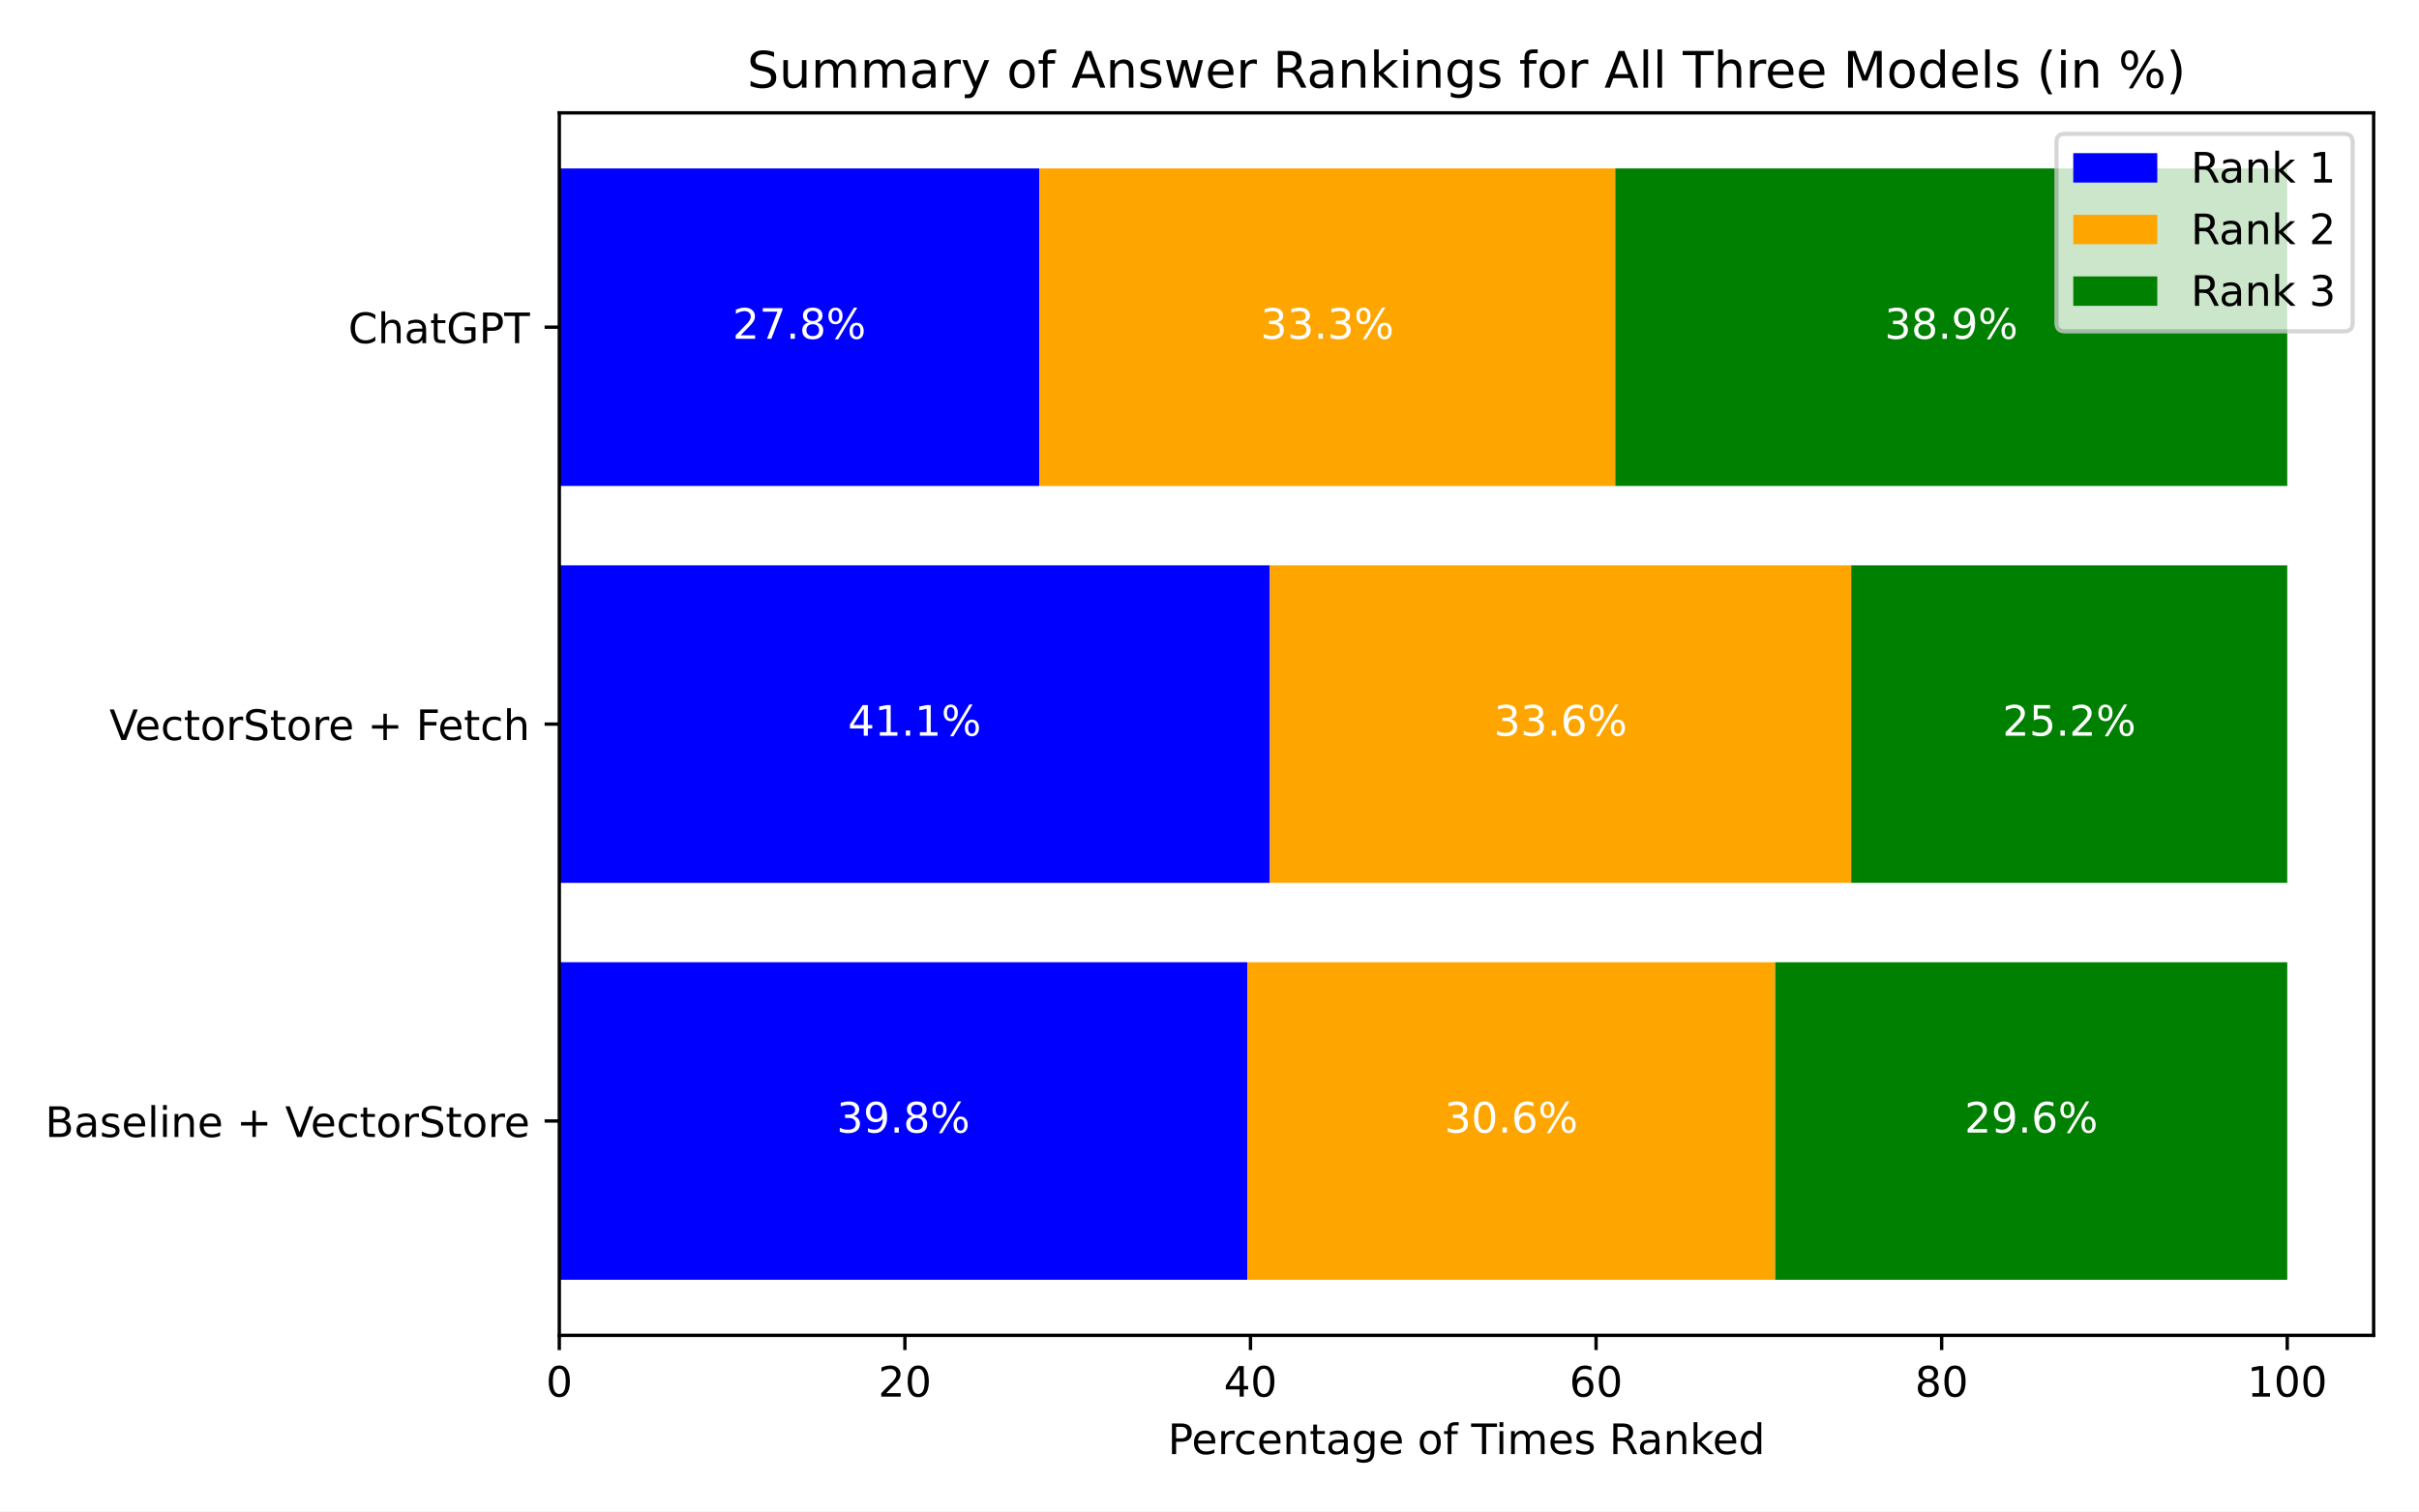
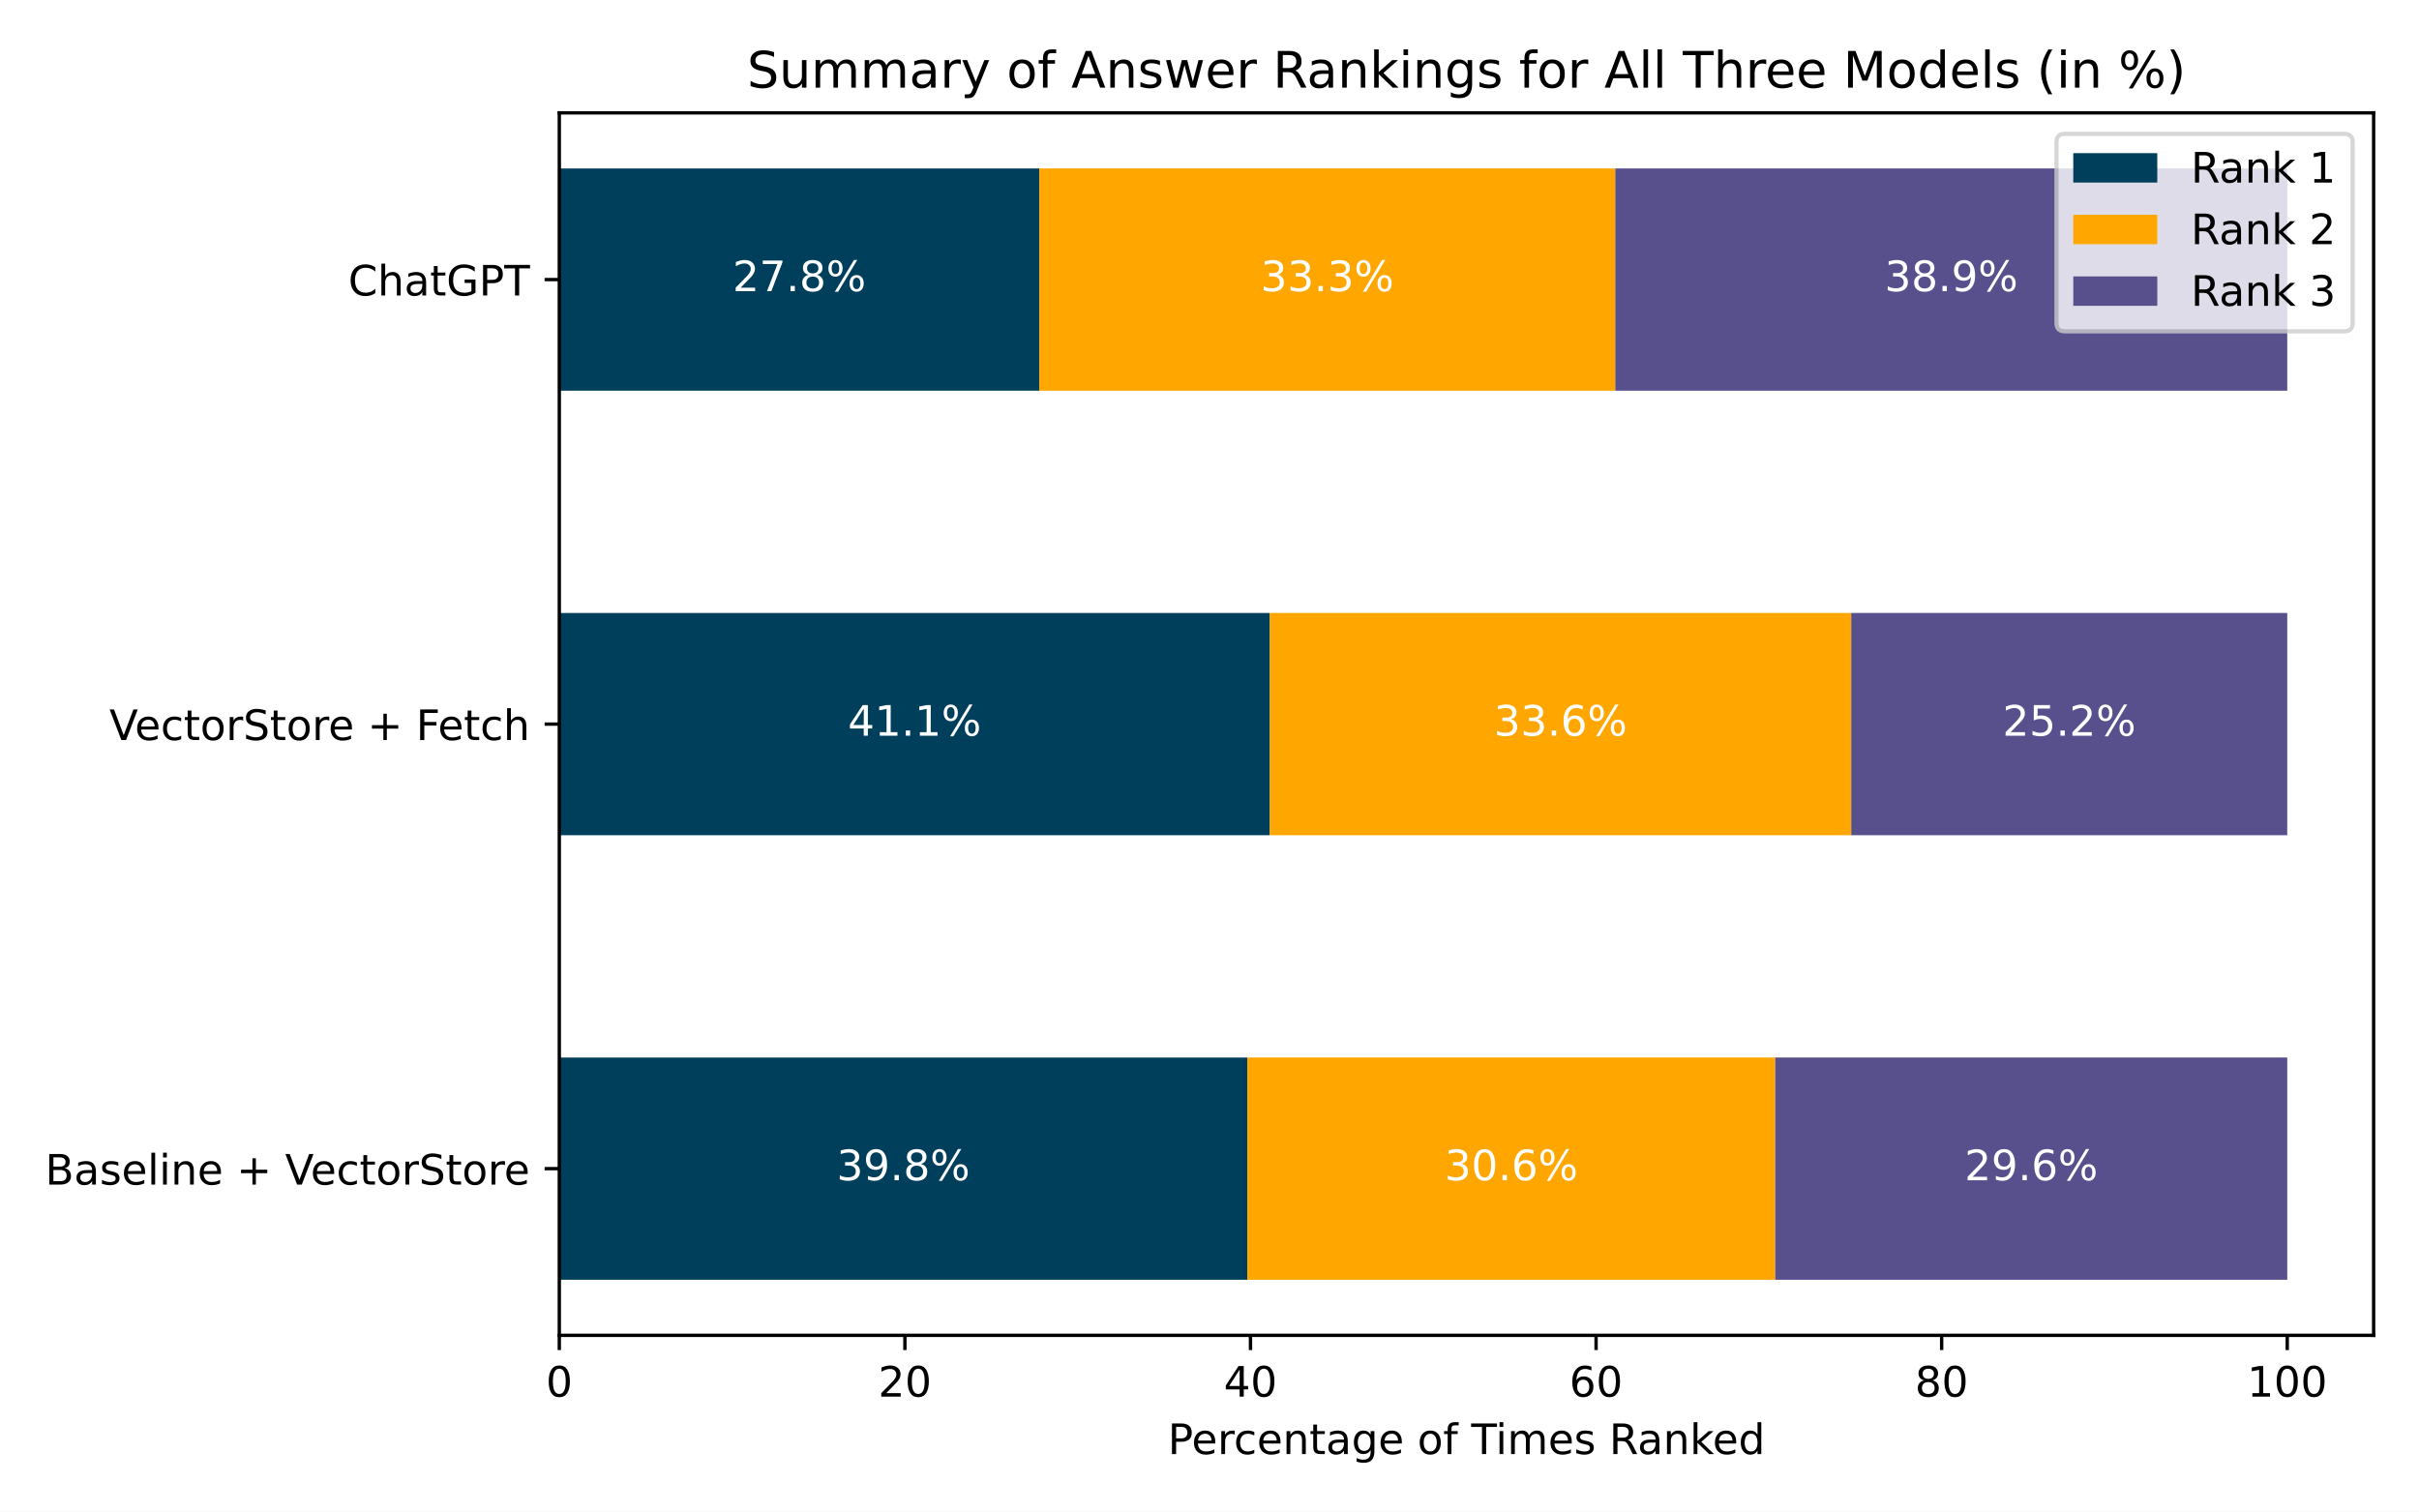
<svg xmlns="http://www.w3.org/2000/svg" xmlns:xlink="http://www.w3.org/1999/xlink" width="576pt" height="360pt" viewBox="0 0 576 360" version="1.1">
  <defs>
    <style type="text/css">*{stroke-linejoin: round; stroke-linecap: butt}</style>
  </defs>
  <g id="figure_1">
    <g id="patch_1">
      <path d="M 0 360  L 576 360  L 576 0  L 0 0  z " style="fill: #ffffff" />
    </g>
    <g id="axes_1">
      <g id="patch_2">
        <path d="M 133.18 318.04  L 565.2 318.04  L 565.2 26.88  L 133.18 26.88  z " style="fill: #ffffff" />
      </g>
      <g id="patch_3">
-         <path d="M 133.18 304.805  L 296.997 304.805  L 296.997 229.179  L 133.18 229.179  z " clip-path="url(#p30905cd3c8)" style="fill: #0000ff" />
+         <path d="M 133.18 304.805  L 296.997 304.805  L 296.997 251.867  L 133.18 251.867  z " clip-path="url(#p3f397ce6ee)" style="fill: #003f5c" />
      </g>
      <g id="patch_4">
-         <path d="M 133.18 210.273  L 302.373 210.273  L 302.373 134.647  L 133.18 134.647  z " clip-path="url(#p30905cd3c8)" style="fill: #0000ff" />
+         <path d="M 133.18 198.929  L 302.373 198.929  L 302.373 145.991  L 133.18 145.991  z " clip-path="url(#p3f397ce6ee)" style="fill: #003f5c" />
      </g>
      <g id="patch_5">
-         <path d="M 133.18 115.741  L 247.471 115.741  L 247.471 40.115  L 133.18 40.115  z " clip-path="url(#p30905cd3c8)" style="fill: #0000ff" />
+         <path d="M 133.18 93.053  L 247.471 93.053  L 247.471 40.115  L 133.18 40.115  z " clip-path="url(#p3f397ce6ee)" style="fill: #003f5c" />
      </g>
      <g id="patch_6">
-         <path d="M 296.997 304.805  L 422.717 304.805  L 422.717 229.179  L 296.997 229.179  z " clip-path="url(#p30905cd3c8)" style="fill: #ffa500" />
+         <path d="M 296.997 304.805  L 422.717 304.805  L 422.717 251.867  L 296.997 251.867  z " clip-path="url(#p3f397ce6ee)" style="fill: #ffa600" />
      </g>
      <g id="patch_7">
-         <path d="M 302.373 210.273  L 440.804 210.273  L 440.804 134.647  L 302.373 134.647  z " clip-path="url(#p30905cd3c8)" style="fill: #ffa500" />
+         <path d="M 302.373 198.929  L 440.804 198.929  L 440.804 145.991  L 302.373 145.991  z " clip-path="url(#p3f397ce6ee)" style="fill: #ffa600" />
      </g>
      <g id="patch_8">
-         <path d="M 247.471 115.741  L 384.62 115.741  L 384.62 40.115  L 247.471 40.115  z " clip-path="url(#p30905cd3c8)" style="fill: #ffa500" />
+         <path d="M 247.471 93.053  L 384.62 93.053  L 384.62 40.115  L 247.471 40.115  z " clip-path="url(#p3f397ce6ee)" style="fill: #ffa600" />
      </g>
      <g id="patch_9">
-         <path d="M 422.717 304.805  L 544.628 304.805  L 544.628 229.179  L 422.717 229.179  z " clip-path="url(#p30905cd3c8)" style="fill: #008000" />
+         <path d="M 422.717 304.805  L 544.628 304.805  L 544.628 251.867  L 422.717 251.867  z " clip-path="url(#p3f397ce6ee)" style="fill: #58508d" />
      </g>
      <g id="patch_10">
-         <path d="M 440.804 210.273  L 544.628 210.273  L 544.628 134.647  L 440.804 134.647  z " clip-path="url(#p30905cd3c8)" style="fill: #008000" />
+         <path d="M 440.804 198.929  L 544.628 198.929  L 544.628 145.991  L 440.804 145.991  z " clip-path="url(#p3f397ce6ee)" style="fill: #58508d" />
      </g>
      <g id="patch_11">
-         <path d="M 384.62 115.741  L 544.628 115.741  L 544.628 40.115  L 384.62 40.115  z " clip-path="url(#p30905cd3c8)" style="fill: #008000" />
+         <path d="M 384.62 93.053  L 544.628 93.053  L 544.628 40.115  L 384.62 40.115  z " clip-path="url(#p3f397ce6ee)" style="fill: #58508d" />
      </g>
      <g id="matplotlib.axis_1">
        <g id="xtick_1">
          <g id="line2d_1">
            <defs>
-               <path id="m2c168cd38e" d="M 0 0  L 0 3.5  " style="stroke: #000000; stroke-width: 0.8" />
+               <path id="m9bfe1e5259" d="M 0 0  L 0 3.5  " style="stroke: #000000; stroke-width: 0.8" />
            </defs>
            <g>
-               <use xlink:href="#m2c168cd38e" x="133.18" y="318.04" style="stroke: #000000; stroke-width: 0.8" />
+               <use xlink:href="#m9bfe1e5259" x="133.18" y="318.04" style="stroke: #000000; stroke-width: 0.8" />
            </g>
          </g>
          <g id="text_1">
            <g transform="translate(129.9988 332.6384) scale(0.1 -0.1)">
              <defs>
                <path id="DejaVuSans-30" d="M 2034 4250  Q 1547 4250 1301 3770  Q 1056 3291 1056 2328  Q 1056 1369 1301 889  Q 1547 409 2034 409  Q 2525 409 2770 889  Q 3016 1369 3016 2328  Q 3016 3291 2770 3770  Q 2525 4250 2034 4250  z M 2034 4750  Q 2819 4750 3233 4129  Q 3647 3509 3647 2328  Q 3647 1150 3233 529  Q 2819 -91 2034 -91  Q 1250 -91 836 529  Q 422 1150 422 2328  Q 422 3509 836 4129  Q 1250 4750 2034 4750  z " transform="scale(0.015625)" />
              </defs>
              <use xlink:href="#DejaVuSans-30" />
            </g>
          </g>
        </g>
        <g id="xtick_2">
          <g id="line2d_2">
            <g>
-               <use xlink:href="#m2c168cd38e" x="215.47" y="318.04" style="stroke: #000000; stroke-width: 0.8" />
+               <use xlink:href="#m9bfe1e5259" x="215.47" y="318.04" style="stroke: #000000; stroke-width: 0.8" />
            </g>
          </g>
          <g id="text_2">
            <g transform="translate(209.107 332.6384) scale(0.1 -0.1)">
              <defs>
                <path id="DejaVuSans-32" d="M 1228 531  L 3431 531  L 3431 0  L 469 0  L 469 531  Q 828 903 1448 1529  Q 2069 2156 2228 2338  Q 2531 2678 2651 2914  Q 2772 3150 2772 3378  Q 2772 3750 2511 3984  Q 2250 4219 1831 4219  Q 1534 4219 1204 4116  Q 875 4013 500 3803  L 500 4441  Q 881 4594 1212 4672  Q 1544 4750 1819 4750  Q 2544 4750 2975 4387  Q 3406 4025 3406 3419  Q 3406 3131 3298 2873  Q 3191 2616 2906 2266  Q 2828 2175 2409 1742  Q 1991 1309 1228 531  z " transform="scale(0.015625)" />
              </defs>
              <use xlink:href="#DejaVuSans-32" />
              <use xlink:href="#DejaVuSans-30" x="63.623" />
            </g>
          </g>
        </g>
        <g id="xtick_3">
          <g id="line2d_3">
            <g>
-               <use xlink:href="#m2c168cd38e" x="297.759" y="318.04" style="stroke: #000000; stroke-width: 0.8" />
+               <use xlink:href="#m9bfe1e5259" x="297.759" y="318.04" style="stroke: #000000; stroke-width: 0.8" />
            </g>
          </g>
          <g id="text_3">
            <g transform="translate(291.3965 332.6384) scale(0.1 -0.1)">
              <defs>
                <path id="DejaVuSans-34" d="M 2419 4116  L 825 1625  L 2419 1625  L 2419 4116  z M 2253 4666  L 3047 4666  L 3047 1625  L 3713 1625  L 3713 1100  L 3047 1100  L 3047 0  L 2419 0  L 2419 1100  L 313 1100  L 313 1709  L 2253 4666  z " transform="scale(0.015625)" />
              </defs>
              <use xlink:href="#DejaVuSans-34" />
              <use xlink:href="#DejaVuSans-30" x="63.623" />
            </g>
          </g>
        </g>
        <g id="xtick_4">
          <g id="line2d_4">
            <g>
-               <use xlink:href="#m2c168cd38e" x="380.049" y="318.04" style="stroke: #000000; stroke-width: 0.8" />
+               <use xlink:href="#m9bfe1e5259" x="380.049" y="318.04" style="stroke: #000000; stroke-width: 0.8" />
            </g>
          </g>
          <g id="text_4">
            <g transform="translate(373.6861 332.6384) scale(0.1 -0.1)">
              <defs>
                <path id="DejaVuSans-36" d="M 2113 2584  Q 1688 2584 1439 2293  Q 1191 2003 1191 1497  Q 1191 994 1439 701  Q 1688 409 2113 409  Q 2538 409 2786 701  Q 3034 994 3034 1497  Q 3034 2003 2786 2293  Q 2538 2584 2113 2584  z M 3366 4563  L 3366 3988  Q 3128 4100 2886 4159  Q 2644 4219 2406 4219  Q 1781 4219 1451 3797  Q 1122 3375 1075 2522  Q 1259 2794 1537 2939  Q 1816 3084 2150 3084  Q 2853 3084 3261 2657  Q 3669 2231 3669 1497  Q 3669 778 3244 343  Q 2819 -91 2113 -91  Q 1303 -91 875 529  Q 447 1150 447 2328  Q 447 3434 972 4092  Q 1497 4750 2381 4750  Q 2619 4750 2861 4703  Q 3103 4656 3366 4563  z " transform="scale(0.015625)" />
              </defs>
              <use xlink:href="#DejaVuSans-36" />
              <use xlink:href="#DejaVuSans-30" x="63.623" />
            </g>
          </g>
        </g>
        <g id="xtick_5">
          <g id="line2d_5">
            <g>
-               <use xlink:href="#m2c168cd38e" x="462.338" y="318.04" style="stroke: #000000; stroke-width: 0.8" />
+               <use xlink:href="#m9bfe1e5259" x="462.338" y="318.04" style="stroke: #000000; stroke-width: 0.8" />
            </g>
          </g>
          <g id="text_5">
            <g transform="translate(455.9756 332.6384) scale(0.1 -0.1)">
              <defs>
                <path id="DejaVuSans-38" d="M 2034 2216  Q 1584 2216 1326 1975  Q 1069 1734 1069 1313  Q 1069 891 1326 650  Q 1584 409 2034 409  Q 2484 409 2743 651  Q 3003 894 3003 1313  Q 3003 1734 2745 1975  Q 2488 2216 2034 2216  z M 1403 2484  Q 997 2584 770 2862  Q 544 3141 544 3541  Q 544 4100 942 4425  Q 1341 4750 2034 4750  Q 2731 4750 3128 4425  Q 3525 4100 3525 3541  Q 3525 3141 3298 2862  Q 3072 2584 2669 2484  Q 3125 2378 3379 2068  Q 3634 1759 3634 1313  Q 3634 634 3220 271  Q 2806 -91 2034 -91  Q 1263 -91 848 271  Q 434 634 434 1313  Q 434 1759 690 2068  Q 947 2378 1403 2484  z M 1172 3481  Q 1172 3119 1398 2916  Q 1625 2713 2034 2713  Q 2441 2713 2670 2916  Q 2900 3119 2900 3481  Q 2900 3844 2670 4047  Q 2441 4250 2034 4250  Q 1625 4250 1398 4047  Q 1172 3844 1172 3481  z " transform="scale(0.015625)" />
              </defs>
              <use xlink:href="#DejaVuSans-38" />
              <use xlink:href="#DejaVuSans-30" x="63.623" />
            </g>
          </g>
        </g>
        <g id="xtick_6">
          <g id="line2d_6">
            <g>
-               <use xlink:href="#m2c168cd38e" x="544.628" y="318.04" style="stroke: #000000; stroke-width: 0.8" />
+               <use xlink:href="#m9bfe1e5259" x="544.628" y="318.04" style="stroke: #000000; stroke-width: 0.8" />
            </g>
          </g>
          <g id="text_6">
            <g transform="translate(535.0839 332.6384) scale(0.1 -0.1)">
              <defs>
                <path id="DejaVuSans-31" d="M 794 531  L 1825 531  L 1825 4091  L 703 3866  L 703 4441  L 1819 4666  L 2450 4666  L 2450 531  L 3481 531  L 3481 0  L 794 0  L 794 531  z " transform="scale(0.015625)" />
              </defs>
              <use xlink:href="#DejaVuSans-31" />
              <use xlink:href="#DejaVuSans-30" x="63.623" />
              <use xlink:href="#DejaVuSans-30" x="127.246" />
            </g>
          </g>
        </g>
        <g id="text_7">
          <g transform="translate(278.083 346.3166) scale(0.1 -0.1)">
            <defs>
              <path id="DejaVuSans-50" d="M 1259 4147  L 1259 2394  L 2053 2394  Q 2494 2394 2734 2622  Q 2975 2850 2975 3272  Q 2975 3691 2734 3919  Q 2494 4147 2053 4147  L 1259 4147  z M 628 4666  L 2053 4666  Q 2838 4666 3239 4311  Q 3641 3956 3641 3272  Q 3641 2581 3239 2228  Q 2838 1875 2053 1875  L 1259 1875  L 1259 0  L 628 0  L 628 4666  z " transform="scale(0.015625)" />
              <path id="DejaVuSans-65" d="M 3597 1894  L 3597 1613  L 953 1613  Q 991 1019 1311 708  Q 1631 397 2203 397  Q 2534 397 2845 478  Q 3156 559 3463 722  L 3463 178  Q 3153 47 2828 -22  Q 2503 -91 2169 -91  Q 1331 -91 842 396  Q 353 884 353 1716  Q 353 2575 817 3079  Q 1281 3584 2069 3584  Q 2775 3584 3186 3129  Q 3597 2675 3597 1894  z M 3022 2063  Q 3016 2534 2758 2815  Q 2500 3097 2075 3097  Q 1594 3097 1305 2825  Q 1016 2553 972 2059  L 3022 2063  z " transform="scale(0.015625)" />
              <path id="DejaVuSans-72" d="M 2631 2963  Q 2534 3019 2420 3045  Q 2306 3072 2169 3072  Q 1681 3072 1420 2755  Q 1159 2438 1159 1844  L 1159 0  L 581 0  L 581 3500  L 1159 3500  L 1159 2956  Q 1341 3275 1631 3429  Q 1922 3584 2338 3584  Q 2397 3584 2469 3576  Q 2541 3569 2628 3553  L 2631 2963  z " transform="scale(0.015625)" />
              <path id="DejaVuSans-63" d="M 3122 3366  L 3122 2828  Q 2878 2963 2633 3030  Q 2388 3097 2138 3097  Q 1578 3097 1268 2742  Q 959 2388 959 1747  Q 959 1106 1268 751  Q 1578 397 2138 397  Q 2388 397 2633 464  Q 2878 531 3122 666  L 3122 134  Q 2881 22 2623 -34  Q 2366 -91 2075 -91  Q 1284 -91 818 406  Q 353 903 353 1747  Q 353 2603 823 3093  Q 1294 3584 2113 3584  Q 2378 3584 2631 3529  Q 2884 3475 3122 3366  z " transform="scale(0.015625)" />
              <path id="DejaVuSans-6e" d="M 3513 2113  L 3513 0  L 2938 0  L 2938 2094  Q 2938 2591 2744 2837  Q 2550 3084 2163 3084  Q 1697 3084 1428 2787  Q 1159 2491 1159 1978  L 1159 0  L 581 0  L 581 3500  L 1159 3500  L 1159 2956  Q 1366 3272 1645 3428  Q 1925 3584 2291 3584  Q 2894 3584 3203 3211  Q 3513 2838 3513 2113  z " transform="scale(0.015625)" />
              <path id="DejaVuSans-74" d="M 1172 4494  L 1172 3500  L 2356 3500  L 2356 3053  L 1172 3053  L 1172 1153  Q 1172 725 1289 603  Q 1406 481 1766 481  L 2356 481  L 2356 0  L 1766 0  Q 1100 0 847 248  Q 594 497 594 1153  L 594 3053  L 172 3053  L 172 3500  L 594 3500  L 594 4494  L 1172 4494  z " transform="scale(0.015625)" />
              <path id="DejaVuSans-61" d="M 2194 1759  Q 1497 1759 1228 1600  Q 959 1441 959 1056  Q 959 750 1161 570  Q 1363 391 1709 391  Q 2188 391 2477 730  Q 2766 1069 2766 1631  L 2766 1759  L 2194 1759  z M 3341 1997  L 3341 0  L 2766 0  L 2766 531  Q 2569 213 2275 61  Q 1981 -91 1556 -91  Q 1019 -91 701 211  Q 384 513 384 1019  Q 384 1609 779 1909  Q 1175 2209 1959 2209  L 2766 2209  L 2766 2266  Q 2766 2663 2505 2880  Q 2244 3097 1772 3097  Q 1472 3097 1187 3025  Q 903 2953 641 2809  L 641 3341  Q 956 3463 1253 3523  Q 1550 3584 1831 3584  Q 2591 3584 2966 3190  Q 3341 2797 3341 1997  z " transform="scale(0.015625)" />
              <path id="DejaVuSans-67" d="M 2906 1791  Q 2906 2416 2648 2759  Q 2391 3103 1925 3103  Q 1463 3103 1205 2759  Q 947 2416 947 1791  Q 947 1169 1205 825  Q 1463 481 1925 481  Q 2391 481 2648 825  Q 2906 1169 2906 1791  z M 3481 434  Q 3481 -459 3084 -895  Q 2688 -1331 1869 -1331  Q 1566 -1331 1297 -1286  Q 1028 -1241 775 -1147  L 775 -588  Q 1028 -725 1275 -790  Q 1522 -856 1778 -856  Q 2344 -856 2625 -561  Q 2906 -266 2906 331  L 2906 616  Q 2728 306 2450 153  Q 2172 0 1784 0  Q 1141 0 747 490  Q 353 981 353 1791  Q 353 2603 747 3093  Q 1141 3584 1784 3584  Q 2172 3584 2450 3431  Q 2728 3278 2906 2969  L 2906 3500  L 3481 3500  L 3481 434  z " transform="scale(0.015625)" />
              <path id="DejaVuSans-20" transform="scale(0.015625)" />
              <path id="DejaVuSans-6f" d="M 1959 3097  Q 1497 3097 1228 2736  Q 959 2375 959 1747  Q 959 1119 1226 758  Q 1494 397 1959 397  Q 2419 397 2687 759  Q 2956 1122 2956 1747  Q 2956 2369 2687 2733  Q 2419 3097 1959 3097  z M 1959 3584  Q 2709 3584 3137 3096  Q 3566 2609 3566 1747  Q 3566 888 3137 398  Q 2709 -91 1959 -91  Q 1206 -91 779 398  Q 353 888 353 1747  Q 353 2609 779 3096  Q 1206 3584 1959 3584  z " transform="scale(0.015625)" />
              <path id="DejaVuSans-66" d="M 2375 4863  L 2375 4384  L 1825 4384  Q 1516 4384 1395 4259  Q 1275 4134 1275 3809  L 1275 3500  L 2222 3500  L 2222 3053  L 1275 3053  L 1275 0  L 697 0  L 697 3053  L 147 3053  L 147 3500  L 697 3500  L 697 3744  Q 697 4328 969 4595  Q 1241 4863 1831 4863  L 2375 4863  z " transform="scale(0.015625)" />
              <path id="DejaVuSans-54" d="M -19 4666  L 3928 4666  L 3928 4134  L 2272 4134  L 2272 0  L 1638 0  L 1638 4134  L -19 4134  L -19 4666  z " transform="scale(0.015625)" />
              <path id="DejaVuSans-69" d="M 603 3500  L 1178 3500  L 1178 0  L 603 0  L 603 3500  z M 603 4863  L 1178 4863  L 1178 4134  L 603 4134  L 603 4863  z " transform="scale(0.015625)" />
              <path id="DejaVuSans-6d" d="M 3328 2828  Q 3544 3216 3844 3400  Q 4144 3584 4550 3584  Q 5097 3584 5394 3201  Q 5691 2819 5691 2113  L 5691 0  L 5113 0  L 5113 2094  Q 5113 2597 4934 2840  Q 4756 3084 4391 3084  Q 3944 3084 3684 2787  Q 3425 2491 3425 1978  L 3425 0  L 2847 0  L 2847 2094  Q 2847 2600 2669 2842  Q 2491 3084 2119 3084  Q 1678 3084 1418 2786  Q 1159 2488 1159 1978  L 1159 0  L 581 0  L 581 3500  L 1159 3500  L 1159 2956  Q 1356 3278 1631 3431  Q 1906 3584 2284 3584  Q 2666 3584 2933 3390  Q 3200 3197 3328 2828  z " transform="scale(0.015625)" />
              <path id="DejaVuSans-73" d="M 2834 3397  L 2834 2853  Q 2591 2978 2328 3040  Q 2066 3103 1784 3103  Q 1356 3103 1142 2972  Q 928 2841 928 2578  Q 928 2378 1081 2264  Q 1234 2150 1697 2047  L 1894 2003  Q 2506 1872 2764 1633  Q 3022 1394 3022 966  Q 3022 478 2636 193  Q 2250 -91 1575 -91  Q 1294 -91 989 -36  Q 684 19 347 128  L 347 722  Q 666 556 975 473  Q 1284 391 1588 391  Q 1994 391 2212 530  Q 2431 669 2431 922  Q 2431 1156 2273 1281  Q 2116 1406 1581 1522  L 1381 1569  Q 847 1681 609 1914  Q 372 2147 372 2553  Q 372 3047 722 3315  Q 1072 3584 1716 3584  Q 2034 3584 2315 3537  Q 2597 3491 2834 3397  z " transform="scale(0.015625)" />
              <path id="DejaVuSans-52" d="M 2841 2188  Q 3044 2119 3236 1894  Q 3428 1669 3622 1275  L 4263 0  L 3584 0  L 2988 1197  Q 2756 1666 2539 1819  Q 2322 1972 1947 1972  L 1259 1972  L 1259 0  L 628 0  L 628 4666  L 2053 4666  Q 2853 4666 3247 4331  Q 3641 3997 3641 3322  Q 3641 2881 3436 2590  Q 3231 2300 2841 2188  z M 1259 4147  L 1259 2491  L 2053 2491  Q 2509 2491 2742 2702  Q 2975 2913 2975 3322  Q 2975 3731 2742 3939  Q 2509 4147 2053 4147  L 1259 4147  z " transform="scale(0.015625)" />
              <path id="DejaVuSans-6b" d="M 581 4863  L 1159 4863  L 1159 1991  L 2875 3500  L 3609 3500  L 1753 1863  L 3688 0  L 2938 0  L 1159 1709  L 1159 0  L 581 0  L 581 4863  z " transform="scale(0.015625)" />
              <path id="DejaVuSans-64" d="M 2906 2969  L 2906 4863  L 3481 4863  L 3481 0  L 2906 0  L 2906 525  Q 2725 213 2448 61  Q 2172 -91 1784 -91  Q 1150 -91 751 415  Q 353 922 353 1747  Q 353 2572 751 3078  Q 1150 3584 1784 3584  Q 2172 3584 2448 3432  Q 2725 3281 2906 2969  z M 947 1747  Q 947 1113 1208 752  Q 1469 391 1925 391  Q 2381 391 2643 752  Q 2906 1113 2906 1747  Q 2906 2381 2643 2742  Q 2381 3103 1925 3103  Q 1469 3103 1208 2742  Q 947 2381 947 1747  z " transform="scale(0.015625)" />
            </defs>
            <use xlink:href="#DejaVuSans-50" />
            <use xlink:href="#DejaVuSans-65" x="56.678" />
            <use xlink:href="#DejaVuSans-72" x="118.201" />
            <use xlink:href="#DejaVuSans-63" x="157.064" />
            <use xlink:href="#DejaVuSans-65" x="212.045" />
            <use xlink:href="#DejaVuSans-6e" x="273.568" />
            <use xlink:href="#DejaVuSans-74" x="336.947" />
            <use xlink:href="#DejaVuSans-61" x="376.156" />
            <use xlink:href="#DejaVuSans-67" x="437.436" />
            <use xlink:href="#DejaVuSans-65" x="500.912" />
            <use xlink:href="#DejaVuSans-20" x="562.436" />
            <use xlink:href="#DejaVuSans-6f" x="594.223" />
            <use xlink:href="#DejaVuSans-66" x="655.404" />
            <use xlink:href="#DejaVuSans-20" x="690.609" />
            <use xlink:href="#DejaVuSans-54" x="722.396" />
            <use xlink:href="#DejaVuSans-69" x="780.355" />
            <use xlink:href="#DejaVuSans-6d" x="808.139" />
            <use xlink:href="#DejaVuSans-65" x="905.551" />
            <use xlink:href="#DejaVuSans-73" x="967.074" />
            <use xlink:href="#DejaVuSans-20" x="1019.174" />
            <use xlink:href="#DejaVuSans-52" x="1050.961" />
            <use xlink:href="#DejaVuSans-61" x="1118.193" />
            <use xlink:href="#DejaVuSans-6e" x="1179.473" />
            <use xlink:href="#DejaVuSans-6b" x="1242.852" />
            <use xlink:href="#DejaVuSans-65" x="1297.137" />
            <use xlink:href="#DejaVuSans-64" x="1358.66" />
          </g>
        </g>
      </g>
      <g id="matplotlib.axis_2">
        <g id="ytick_1">
          <g id="line2d_7">
            <defs>
-               <path id="me95e350171" d="M 0 0  L -3.5 0  " style="stroke: #000000; stroke-width: 0.8" />
+               <path id="m9c9f5939b8" d="M 0 0  L -3.5 0  " style="stroke: #000000; stroke-width: 0.8" />
            </defs>
            <g>
-               <use xlink:href="#me95e350171" x="133.18" y="266.992" style="stroke: #000000; stroke-width: 0.8" />
+               <use xlink:href="#m9c9f5939b8" x="133.18" y="278.336" style="stroke: #000000; stroke-width: 0.8" />
            </g>
          </g>
          <g id="text_8">
-             <g transform="translate(10.75188 270.7917) scale(0.1 -0.1)">
+             <g transform="translate(10.75188 282.1356) scale(0.1 -0.1)">
              <defs>
                <path id="DejaVuSans-42" d="M 1259 2228  L 1259 519  L 2272 519  Q 2781 519 3026 730  Q 3272 941 3272 1375  Q 3272 1813 3026 2020  Q 2781 2228 2272 2228  L 1259 2228  z M 1259 4147  L 1259 2741  L 2194 2741  Q 2656 2741 2882 2914  Q 3109 3088 3109 3444  Q 3109 3797 2882 3972  Q 2656 4147 2194 4147  L 1259 4147  z M 628 4666  L 2241 4666  Q 2963 4666 3353 4366  Q 3744 4066 3744 3513  Q 3744 3084 3544 2831  Q 3344 2578 2956 2516  Q 3422 2416 3680 2098  Q 3938 1781 3938 1306  Q 3938 681 3513 340  Q 3088 0 2303 0  L 628 0  L 628 4666  z " transform="scale(0.015625)" />
                <path id="DejaVuSans-6c" d="M 603 4863  L 1178 4863  L 1178 0  L 603 0  L 603 4863  z " transform="scale(0.015625)" />
                <path id="DejaVuSans-2b" d="M 2944 4013  L 2944 2272  L 4684 2272  L 4684 1741  L 2944 1741  L 2944 0  L 2419 0  L 2419 1741  L 678 1741  L 678 2272  L 2419 2272  L 2419 4013  L 2944 4013  z " transform="scale(0.015625)" />
                <path id="DejaVuSans-56" d="M 1831 0  L 50 4666  L 709 4666  L 2188 738  L 3669 4666  L 4325 4666  L 2547 0  L 1831 0  z " transform="scale(0.015625)" />
                <path id="DejaVuSans-53" d="M 3425 4513  L 3425 3897  Q 3066 4069 2747 4153  Q 2428 4238 2131 4238  Q 1616 4238 1336 4038  Q 1056 3838 1056 3469  Q 1056 3159 1242 3001  Q 1428 2844 1947 2747  L 2328 2669  Q 3034 2534 3370 2195  Q 3706 1856 3706 1288  Q 3706 609 3251 259  Q 2797 -91 1919 -91  Q 1588 -91 1214 -16  Q 841 59 441 206  L 441 856  Q 825 641 1194 531  Q 1563 422 1919 422  Q 2459 422 2753 634  Q 3047 847 3047 1241  Q 3047 1584 2836 1778  Q 2625 1972 2144 2069  L 1759 2144  Q 1053 2284 737 2584  Q 422 2884 422 3419  Q 422 4038 858 4394  Q 1294 4750 2059 4750  Q 2388 4750 2728 4690  Q 3069 4631 3425 4513  z " transform="scale(0.015625)" />
              </defs>
              <use xlink:href="#DejaVuSans-42" />
              <use xlink:href="#DejaVuSans-61" x="68.604" />
              <use xlink:href="#DejaVuSans-73" x="129.883" />
              <use xlink:href="#DejaVuSans-65" x="181.982" />
              <use xlink:href="#DejaVuSans-6c" x="243.506" />
              <use xlink:href="#DejaVuSans-69" x="271.289" />
              <use xlink:href="#DejaVuSans-6e" x="299.072" />
              <use xlink:href="#DejaVuSans-65" x="362.451" />
              <use xlink:href="#DejaVuSans-20" x="423.975" />
              <use xlink:href="#DejaVuSans-2b" x="455.762" />
              <use xlink:href="#DejaVuSans-20" x="539.551" />
              <use xlink:href="#DejaVuSans-56" x="571.338" />
              <use xlink:href="#DejaVuSans-65" x="631.996" />
              <use xlink:href="#DejaVuSans-63" x="693.52" />
              <use xlink:href="#DejaVuSans-74" x="748.5" />
              <use xlink:href="#DejaVuSans-6f" x="787.709" />
              <use xlink:href="#DejaVuSans-72" x="848.891" />
              <use xlink:href="#DejaVuSans-53" x="890.004" />
              <use xlink:href="#DejaVuSans-74" x="953.48" />
              <use xlink:href="#DejaVuSans-6f" x="992.689" />
              <use xlink:href="#DejaVuSans-72" x="1053.871" />
              <use xlink:href="#DejaVuSans-65" x="1092.734" />
            </g>
          </g>
        </g>
        <g id="ytick_2">
          <g id="line2d_8">
            <g>
-               <use xlink:href="#me95e350171" x="133.18" y="172.46" style="stroke: #000000; stroke-width: 0.8" />
+               <use xlink:href="#m9c9f5939b8" x="133.18" y="172.46" style="stroke: #000000; stroke-width: 0.8" />
            </g>
          </g>
          <g id="text_9">
            <g transform="translate(26.03937 176.2592) scale(0.1 -0.1)">
              <defs>
                <path id="DejaVuSans-46" d="M 628 4666  L 3309 4666  L 3309 4134  L 1259 4134  L 1259 2759  L 3109 2759  L 3109 2228  L 1259 2228  L 1259 0  L 628 0  L 628 4666  z " transform="scale(0.015625)" />
                <path id="DejaVuSans-68" d="M 3513 2113  L 3513 0  L 2938 0  L 2938 2094  Q 2938 2591 2744 2837  Q 2550 3084 2163 3084  Q 1697 3084 1428 2787  Q 1159 2491 1159 1978  L 1159 0  L 581 0  L 581 4863  L 1159 4863  L 1159 2956  Q 1366 3272 1645 3428  Q 1925 3584 2291 3584  Q 2894 3584 3203 3211  Q 3513 2838 3513 2113  z " transform="scale(0.015625)" />
              </defs>
              <use xlink:href="#DejaVuSans-56" />
              <use xlink:href="#DejaVuSans-65" x="60.658" />
              <use xlink:href="#DejaVuSans-63" x="122.182" />
              <use xlink:href="#DejaVuSans-74" x="177.162" />
              <use xlink:href="#DejaVuSans-6f" x="216.371" />
              <use xlink:href="#DejaVuSans-72" x="277.553" />
              <use xlink:href="#DejaVuSans-53" x="318.666" />
              <use xlink:href="#DejaVuSans-74" x="382.143" />
              <use xlink:href="#DejaVuSans-6f" x="421.352" />
              <use xlink:href="#DejaVuSans-72" x="482.533" />
              <use xlink:href="#DejaVuSans-65" x="521.396" />
              <use xlink:href="#DejaVuSans-20" x="582.92" />
              <use xlink:href="#DejaVuSans-2b" x="614.707" />
              <use xlink:href="#DejaVuSans-20" x="698.496" />
              <use xlink:href="#DejaVuSans-46" x="730.283" />
              <use xlink:href="#DejaVuSans-65" x="782.303" />
              <use xlink:href="#DejaVuSans-74" x="843.826" />
              <use xlink:href="#DejaVuSans-63" x="883.035" />
              <use xlink:href="#DejaVuSans-68" x="938.016" />
            </g>
          </g>
        </g>
        <g id="ytick_3">
          <g id="line2d_9">
            <g>
-               <use xlink:href="#me95e350171" x="133.18" y="77.928" style="stroke: #000000; stroke-width: 0.8" />
+               <use xlink:href="#m9c9f5939b8" x="133.18" y="66.584" style="stroke: #000000; stroke-width: 0.8" />
            </g>
          </g>
          <g id="text_10">
-             <g transform="translate(82.92531 81.72675) scale(0.1 -0.1)">
+             <g transform="translate(82.92531 70.38286) scale(0.1 -0.1)">
              <defs>
                <path id="DejaVuSans-43" d="M 4122 4306  L 4122 3641  Q 3803 3938 3442 4084  Q 3081 4231 2675 4231  Q 1875 4231 1450 3742  Q 1025 3253 1025 2328  Q 1025 1406 1450 917  Q 1875 428 2675 428  Q 3081 428 3442 575  Q 3803 722 4122 1019  L 4122 359  Q 3791 134 3420 21  Q 3050 -91 2638 -91  Q 1578 -91 968 557  Q 359 1206 359 2328  Q 359 3453 968 4101  Q 1578 4750 2638 4750  Q 3056 4750 3426 4639  Q 3797 4528 4122 4306  z " transform="scale(0.015625)" />
                <path id="DejaVuSans-47" d="M 3809 666  L 3809 1919  L 2778 1919  L 2778 2438  L 4434 2438  L 4434 434  Q 4069 175 3628 42  Q 3188 -91 2688 -91  Q 1594 -91 976 548  Q 359 1188 359 2328  Q 359 3472 976 4111  Q 1594 4750 2688 4750  Q 3144 4750 3555 4637  Q 3966 4525 4313 4306  L 4313 3634  Q 3963 3931 3569 4081  Q 3175 4231 2741 4231  Q 1884 4231 1454 3753  Q 1025 3275 1025 2328  Q 1025 1384 1454 906  Q 1884 428 2741 428  Q 3075 428 3337 486  Q 3600 544 3809 666  z " transform="scale(0.015625)" />
              </defs>
              <use xlink:href="#DejaVuSans-43" />
              <use xlink:href="#DejaVuSans-68" x="69.824" />
              <use xlink:href="#DejaVuSans-61" x="133.203" />
              <use xlink:href="#DejaVuSans-74" x="194.482" />
              <use xlink:href="#DejaVuSans-47" x="233.691" />
              <use xlink:href="#DejaVuSans-50" x="311.182" />
              <use xlink:href="#DejaVuSans-54" x="371.484" />
            </g>
          </g>
        </g>
      </g>
      <g id="patch_12">
        <path d="M 133.18 318.04  L 133.18 26.88  " style="fill: none; stroke: #000000; stroke-width: 0.8; stroke-linejoin: miter; stroke-linecap: square" />
      </g>
      <g id="patch_13">
        <path d="M 565.2 318.04  L 565.2 26.88  " style="fill: none; stroke: #000000; stroke-width: 0.8; stroke-linejoin: miter; stroke-linecap: square" />
      </g>
      <g id="patch_14">
        <path d="M 133.18 318.04  L 565.2 318.04  " style="fill: none; stroke: #000000; stroke-width: 0.8; stroke-linejoin: miter; stroke-linecap: square" />
      </g>
      <g id="patch_15">
        <path d="M 133.18 26.88  L 565.2 26.88  " style="fill: none; stroke: #000000; stroke-width: 0.8; stroke-linejoin: miter; stroke-linecap: square" />
      </g>
      <g id="text_11">
-         <g style="fill: #ffffff" transform="translate(199.205 269.7518) scale(0.1 -0.1)">
+         <g style="fill: #ffffff" transform="translate(199.205 281.0957) scale(0.1 -0.1)">
          <defs>
            <path id="DejaVuSans-33" d="M 2597 2516  Q 3050 2419 3304 2112  Q 3559 1806 3559 1356  Q 3559 666 3084 287  Q 2609 -91 1734 -91  Q 1441 -91 1130 -33  Q 819 25 488 141  L 488 750  Q 750 597 1062 519  Q 1375 441 1716 441  Q 2309 441 2620 675  Q 2931 909 2931 1356  Q 2931 1769 2642 2001  Q 2353 2234 1838 2234  L 1294 2234  L 1294 2753  L 1863 2753  Q 2328 2753 2575 2939  Q 2822 3125 2822 3475  Q 2822 3834 2567 4026  Q 2313 4219 1838 4219  Q 1578 4219 1281 4162  Q 984 4106 628 3988  L 628 4550  Q 988 4650 1302 4700  Q 1616 4750 1894 4750  Q 2613 4750 3031 4423  Q 3450 4097 3450 3541  Q 3450 3153 3228 2886  Q 3006 2619 2597 2516  z " transform="scale(0.015625)" />
            <path id="DejaVuSans-39" d="M 703 97  L 703 672  Q 941 559 1184 500  Q 1428 441 1663 441  Q 2288 441 2617 861  Q 2947 1281 2994 2138  Q 2813 1869 2534 1725  Q 2256 1581 1919 1581  Q 1219 1581 811 2004  Q 403 2428 403 3163  Q 403 3881 828 4315  Q 1253 4750 1959 4750  Q 2769 4750 3195 4129  Q 3622 3509 3622 2328  Q 3622 1225 3098 567  Q 2575 -91 1691 -91  Q 1453 -91 1209 -44  Q 966 3 703 97  z M 1959 2075  Q 2384 2075 2632 2365  Q 2881 2656 2881 3163  Q 2881 3666 2632 3958  Q 2384 4250 1959 4250  Q 1534 4250 1286 3958  Q 1038 3666 1038 3163  Q 1038 2656 1286 2365  Q 1534 2075 1959 2075  z " transform="scale(0.015625)" />
            <path id="DejaVuSans-2e" d="M 684 794  L 1344 794  L 1344 0  L 684 0  L 684 794  z " transform="scale(0.015625)" />
            <path id="DejaVuSans-25" d="M 4653 2053  Q 4381 2053 4226 1822  Q 4072 1591 4072 1178  Q 4072 772 4226 539  Q 4381 306 4653 306  Q 4919 306 5073 539  Q 5228 772 5228 1178  Q 5228 1588 5073 1820  Q 4919 2053 4653 2053  z M 4653 2450  Q 5147 2450 5437 2106  Q 5728 1763 5728 1178  Q 5728 594 5436 251  Q 5144 -91 4653 -91  Q 4153 -91 3862 251  Q 3572 594 3572 1178  Q 3572 1766 3864 2108  Q 4156 2450 4653 2450  z M 1428 4353  Q 1159 4353 1004 4120  Q 850 3888 850 3481  Q 850 3069 1003 2837  Q 1156 2606 1428 2606  Q 1700 2606 1854 2837  Q 2009 3069 2009 3481  Q 2009 3884 1853 4118  Q 1697 4353 1428 4353  z M 4250 4750  L 4750 4750  L 1831 -91  L 1331 -91  L 4250 4750  z M 1428 4750  Q 1922 4750 2215 4408  Q 2509 4066 2509 3481  Q 2509 2891 2217 2550  Q 1925 2209 1428 2209  Q 931 2209 642 2551  Q 353 2894 353 3481  Q 353 4063 643 4406  Q 934 4750 1428 4750  z " transform="scale(0.015625)" />
          </defs>
          <use xlink:href="#DejaVuSans-33" />
          <use xlink:href="#DejaVuSans-39" x="63.623" />
          <use xlink:href="#DejaVuSans-2e" x="127.246" />
          <use xlink:href="#DejaVuSans-38" x="159.033" />
          <use xlink:href="#DejaVuSans-25" x="222.656" />
        </g>
      </g>
      <g id="text_12">
-         <g style="fill: #ffffff" transform="translate(343.9736 269.7518) scale(0.1 -0.1)">
+         <g style="fill: #ffffff" transform="translate(343.9736 281.0957) scale(0.1 -0.1)">
          <use xlink:href="#DejaVuSans-33" />
          <use xlink:href="#DejaVuSans-30" x="63.623" />
          <use xlink:href="#DejaVuSans-2e" x="127.246" />
          <use xlink:href="#DejaVuSans-36" x="159.033" />
          <use xlink:href="#DejaVuSans-25" x="222.656" />
        </g>
      </g>
      <g id="text_13">
-         <g style="fill: #ffffff" transform="translate(467.7888 269.7518) scale(0.1 -0.1)">
+         <g style="fill: #ffffff" transform="translate(467.7888 281.0957) scale(0.1 -0.1)">
          <use xlink:href="#DejaVuSans-32" />
          <use xlink:href="#DejaVuSans-39" x="63.623" />
          <use xlink:href="#DejaVuSans-2e" x="127.246" />
          <use xlink:href="#DejaVuSans-36" x="159.033" />
          <use xlink:href="#DejaVuSans-25" x="222.656" />
        </g>
      </g>
      <g id="text_14">
        <g style="fill: #ffffff" transform="translate(201.8931 175.2194) scale(0.1 -0.1)">
          <use xlink:href="#DejaVuSans-34" />
          <use xlink:href="#DejaVuSans-31" x="63.623" />
          <use xlink:href="#DejaVuSans-2e" x="127.246" />
          <use xlink:href="#DejaVuSans-31" x="159.033" />
          <use xlink:href="#DejaVuSans-25" x="222.656" />
        </g>
      </g>
      <g id="text_15">
        <g style="fill: #ffffff" transform="translate(355.7053 175.2194) scale(0.1 -0.1)">
          <use xlink:href="#DejaVuSans-33" />
          <use xlink:href="#DejaVuSans-33" x="63.623" />
          <use xlink:href="#DejaVuSans-2e" x="127.246" />
          <use xlink:href="#DejaVuSans-36" x="159.033" />
          <use xlink:href="#DejaVuSans-25" x="222.656" />
        </g>
      </g>
      <g id="text_16">
        <g style="fill: #ffffff" transform="translate(476.8324 175.2194) scale(0.1 -0.1)">
          <defs>
            <path id="DejaVuSans-35" d="M 691 4666  L 3169 4666  L 3169 4134  L 1269 4134  L 1269 2991  Q 1406 3038 1543 3061  Q 1681 3084 1819 3084  Q 2600 3084 3056 2656  Q 3513 2228 3513 1497  Q 3513 744 3044 326  Q 2575 -91 1722 -91  Q 1428 -91 1123 -41  Q 819 9 494 109  L 494 744  Q 775 591 1075 516  Q 1375 441 1709 441  Q 2250 441 2565 725  Q 2881 1009 2881 1497  Q 2881 1984 2565 2268  Q 2250 2553 1709 2553  Q 1456 2553 1204 2497  Q 953 2441 691 2322  L 691 4666  z " transform="scale(0.015625)" />
          </defs>
          <use xlink:href="#DejaVuSans-32" />
          <use xlink:href="#DejaVuSans-35" x="63.623" />
          <use xlink:href="#DejaVuSans-2e" x="127.246" />
          <use xlink:href="#DejaVuSans-32" x="159.033" />
          <use xlink:href="#DejaVuSans-25" x="222.656" />
        </g>
      </g>
      <g id="text_17">
-         <g style="fill: #ffffff" transform="translate(174.4419 80.68691) scale(0.1 -0.1)">
+         <g style="fill: #ffffff" transform="translate(174.4419 69.34301) scale(0.1 -0.1)">
          <defs>
            <path id="DejaVuSans-37" d="M 525 4666  L 3525 4666  L 3525 4397  L 1831 0  L 1172 0  L 2766 4134  L 525 4134  L 525 4666  z " transform="scale(0.015625)" />
          </defs>
          <use xlink:href="#DejaVuSans-32" />
          <use xlink:href="#DejaVuSans-37" x="63.623" />
          <use xlink:href="#DejaVuSans-2e" x="127.246" />
          <use xlink:href="#DejaVuSans-38" x="159.033" />
          <use xlink:href="#DejaVuSans-25" x="222.656" />
        </g>
      </g>
      <g id="text_18">
-         <g style="fill: #ffffff" transform="translate(300.162 80.68691) scale(0.1 -0.1)">
+         <g style="fill: #ffffff" transform="translate(300.162 69.34301) scale(0.1 -0.1)">
          <use xlink:href="#DejaVuSans-33" />
          <use xlink:href="#DejaVuSans-33" x="63.623" />
          <use xlink:href="#DejaVuSans-2e" x="127.246" />
          <use xlink:href="#DejaVuSans-33" x="159.033" />
          <use xlink:href="#DejaVuSans-25" x="222.656" />
        </g>
      </g>
      <g id="text_19">
-         <g style="fill: #ffffff" transform="translate(448.7403 80.68691) scale(0.1 -0.1)">
+         <g style="fill: #ffffff" transform="translate(448.7403 69.34301) scale(0.1 -0.1)">
          <use xlink:href="#DejaVuSans-33" />
          <use xlink:href="#DejaVuSans-38" x="63.623" />
          <use xlink:href="#DejaVuSans-2e" x="127.246" />
          <use xlink:href="#DejaVuSans-39" x="159.033" />
          <use xlink:href="#DejaVuSans-25" x="222.656" />
        </g>
      </g>
      <g id="text_20">
        <g transform="translate(177.8956 20.88) scale(0.12 -0.12)">
          <defs>
            <path id="DejaVuSans-75" d="M 544 1381  L 544 3500  L 1119 3500  L 1119 1403  Q 1119 906 1312 657  Q 1506 409 1894 409  Q 2359 409 2629 706  Q 2900 1003 2900 1516  L 2900 3500  L 3475 3500  L 3475 0  L 2900 0  L 2900 538  Q 2691 219 2414 64  Q 2138 -91 1772 -91  Q 1169 -91 856 284  Q 544 659 544 1381  z M 1991 3584  L 1991 3584  z " transform="scale(0.015625)" />
            <path id="DejaVuSans-79" d="M 2059 -325  Q 1816 -950 1584 -1140  Q 1353 -1331 966 -1331  L 506 -1331  L 506 -850  L 844 -850  Q 1081 -850 1212 -737  Q 1344 -625 1503 -206  L 1606 56  L 191 3500  L 800 3500  L 1894 763  L 2988 3500  L 3597 3500  L 2059 -325  z " transform="scale(0.015625)" />
            <path id="DejaVuSans-41" d="M 2188 4044  L 1331 1722  L 3047 1722  L 2188 4044  z M 1831 4666  L 2547 4666  L 4325 0  L 3669 0  L 3244 1197  L 1141 1197  L 716 0  L 50 0  L 1831 4666  z " transform="scale(0.015625)" />
            <path id="DejaVuSans-77" d="M 269 3500  L 844 3500  L 1563 769  L 2278 3500  L 2956 3500  L 3675 769  L 4391 3500  L 4966 3500  L 4050 0  L 3372 0  L 2619 2869  L 1863 0  L 1184 0  L 269 3500  z " transform="scale(0.015625)" />
            <path id="DejaVuSans-4d" d="M 628 4666  L 1569 4666  L 2759 1491  L 3956 4666  L 4897 4666  L 4897 0  L 4281 0  L 4281 4097  L 3078 897  L 2444 897  L 1241 4097  L 1241 0  L 628 0  L 628 4666  z " transform="scale(0.015625)" />
            <path id="DejaVuSans-28" d="M 1984 4856  Q 1566 4138 1362 3434  Q 1159 2731 1159 2009  Q 1159 1288 1364 580  Q 1569 -128 1984 -844  L 1484 -844  Q 1016 -109 783 600  Q 550 1309 550 2009  Q 550 2706 781 3412  Q 1013 4119 1484 4856  L 1984 4856  z " transform="scale(0.015625)" />
            <path id="DejaVuSans-29" d="M 513 4856  L 1013 4856  Q 1481 4119 1714 3412  Q 1947 2706 1947 2009  Q 1947 1309 1714 600  Q 1481 -109 1013 -844  L 513 -844  Q 928 -128 1133 580  Q 1338 1288 1338 2009  Q 1338 2731 1133 3434  Q 928 4138 513 4856  z " transform="scale(0.015625)" />
          </defs>
          <use xlink:href="#DejaVuSans-53" />
          <use xlink:href="#DejaVuSans-75" x="63.477" />
          <use xlink:href="#DejaVuSans-6d" x="126.855" />
          <use xlink:href="#DejaVuSans-6d" x="224.268" />
          <use xlink:href="#DejaVuSans-61" x="321.68" />
          <use xlink:href="#DejaVuSans-72" x="382.959" />
          <use xlink:href="#DejaVuSans-79" x="424.072" />
          <use xlink:href="#DejaVuSans-20" x="483.252" />
          <use xlink:href="#DejaVuSans-6f" x="515.039" />
          <use xlink:href="#DejaVuSans-66" x="576.221" />
          <use xlink:href="#DejaVuSans-20" x="611.426" />
          <use xlink:href="#DejaVuSans-41" x="643.213" />
          <use xlink:href="#DejaVuSans-6e" x="711.621" />
          <use xlink:href="#DejaVuSans-73" x="775" />
          <use xlink:href="#DejaVuSans-77" x="827.1" />
          <use xlink:href="#DejaVuSans-65" x="908.887" />
          <use xlink:href="#DejaVuSans-72" x="970.41" />
          <use xlink:href="#DejaVuSans-20" x="1011.523" />
          <use xlink:href="#DejaVuSans-52" x="1043.311" />
          <use xlink:href="#DejaVuSans-61" x="1110.543" />
          <use xlink:href="#DejaVuSans-6e" x="1171.822" />
          <use xlink:href="#DejaVuSans-6b" x="1235.201" />
          <use xlink:href="#DejaVuSans-69" x="1293.111" />
          <use xlink:href="#DejaVuSans-6e" x="1320.895" />
          <use xlink:href="#DejaVuSans-67" x="1384.273" />
          <use xlink:href="#DejaVuSans-73" x="1447.75" />
          <use xlink:href="#DejaVuSans-20" x="1499.85" />
          <use xlink:href="#DejaVuSans-66" x="1531.637" />
          <use xlink:href="#DejaVuSans-6f" x="1566.842" />
          <use xlink:href="#DejaVuSans-72" x="1628.023" />
          <use xlink:href="#DejaVuSans-20" x="1669.137" />
          <use xlink:href="#DejaVuSans-41" x="1700.924" />
          <use xlink:href="#DejaVuSans-6c" x="1769.332" />
          <use xlink:href="#DejaVuSans-6c" x="1797.115" />
          <use xlink:href="#DejaVuSans-20" x="1824.898" />
          <use xlink:href="#DejaVuSans-54" x="1856.686" />
          <use xlink:href="#DejaVuSans-68" x="1917.77" />
          <use xlink:href="#DejaVuSans-72" x="1981.148" />
          <use xlink:href="#DejaVuSans-65" x="2020.012" />
          <use xlink:href="#DejaVuSans-65" x="2081.535" />
          <use xlink:href="#DejaVuSans-20" x="2143.059" />
          <use xlink:href="#DejaVuSans-4d" x="2174.846" />
          <use xlink:href="#DejaVuSans-6f" x="2261.125" />
          <use xlink:href="#DejaVuSans-64" x="2322.307" />
          <use xlink:href="#DejaVuSans-65" x="2385.783" />
          <use xlink:href="#DejaVuSans-6c" x="2447.307" />
          <use xlink:href="#DejaVuSans-73" x="2475.09" />
          <use xlink:href="#DejaVuSans-20" x="2527.189" />
          <use xlink:href="#DejaVuSans-28" x="2558.977" />
          <use xlink:href="#DejaVuSans-69" x="2597.99" />
          <use xlink:href="#DejaVuSans-6e" x="2625.773" />
          <use xlink:href="#DejaVuSans-20" x="2689.152" />
          <use xlink:href="#DejaVuSans-25" x="2720.939" />
          <use xlink:href="#DejaVuSans-29" x="2815.959" />
        </g>
      </g>
      <g id="legend_1">
        <g id="patch_16">
          <path d="M 491.68 78.914  L 558.2 78.914  Q 560.2 78.914 560.2 76.914  L 560.2 33.88  Q 560.2 31.88 558.2 31.88  L 491.68 31.88  Q 489.68 31.88 489.68 33.88  L 489.68 76.914  Q 489.68 78.914 491.68 78.914  z " style="fill: #ffffff; opacity: 0.8; stroke: #cccccc; stroke-linejoin: miter" />
        </g>
        <g id="patch_17">
-           <path d="M 493.68 43.478  L 513.68 43.478  L 513.68 36.478  L 493.68 36.478  z " style="fill: #0000ff" />
+           <path d="M 493.68 43.478  L 513.68 43.478  L 513.68 36.478  L 493.68 36.478  z " style="fill: #003f5c" />
        </g>
        <g id="text_21">
          <g transform="translate(521.6797 43.47844) scale(0.1 -0.1)">
            <use xlink:href="#DejaVuSans-52" />
            <use xlink:href="#DejaVuSans-61" x="67.232" />
            <use xlink:href="#DejaVuSans-6e" x="128.512" />
            <use xlink:href="#DejaVuSans-6b" x="191.891" />
            <use xlink:href="#DejaVuSans-20" x="249.801" />
            <use xlink:href="#DejaVuSans-31" x="281.588" />
          </g>
        </g>
        <g id="patch_18">
-           <path d="M 493.68 58.157  L 513.68 58.157  L 513.68 51.157  L 493.68 51.157  z " style="fill: #ffa500" />
+           <path d="M 493.68 58.157  L 513.68 58.157  L 513.68 51.157  L 493.68 51.157  z " style="fill: #ffa600" />
        </g>
        <g id="text_22">
          <g transform="translate(521.6797 58.15656) scale(0.1 -0.1)">
            <use xlink:href="#DejaVuSans-52" />
            <use xlink:href="#DejaVuSans-61" x="67.232" />
            <use xlink:href="#DejaVuSans-6e" x="128.512" />
            <use xlink:href="#DejaVuSans-6b" x="191.891" />
            <use xlink:href="#DejaVuSans-20" x="249.801" />
            <use xlink:href="#DejaVuSans-32" x="281.588" />
          </g>
        </g>
        <g id="patch_19">
-           <path d="M 493.68 72.835  L 513.68 72.835  L 513.68 65.835  L 493.68 65.835  z " style="fill: #008000" />
+           <path d="M 493.68 72.835  L 513.68 72.835  L 513.68 65.835  L 493.68 65.835  z " style="fill: #58508d" />
        </g>
        <g id="text_23">
          <g transform="translate(521.6797 72.83469) scale(0.1 -0.1)">
            <use xlink:href="#DejaVuSans-52" />
            <use xlink:href="#DejaVuSans-61" x="67.232" />
            <use xlink:href="#DejaVuSans-6e" x="128.512" />
            <use xlink:href="#DejaVuSans-6b" x="191.891" />
            <use xlink:href="#DejaVuSans-20" x="249.801" />
            <use xlink:href="#DejaVuSans-33" x="281.588" />
          </g>
        </g>
      </g>
    </g>
  </g>
  <defs>
-     <clipPath id="p30905cd3c8">
+     <clipPath id="p3f397ce6ee">
      <rect x="133.18" y="26.88" width="432.02" height="291.16" />
    </clipPath>
  </defs>
</svg>
